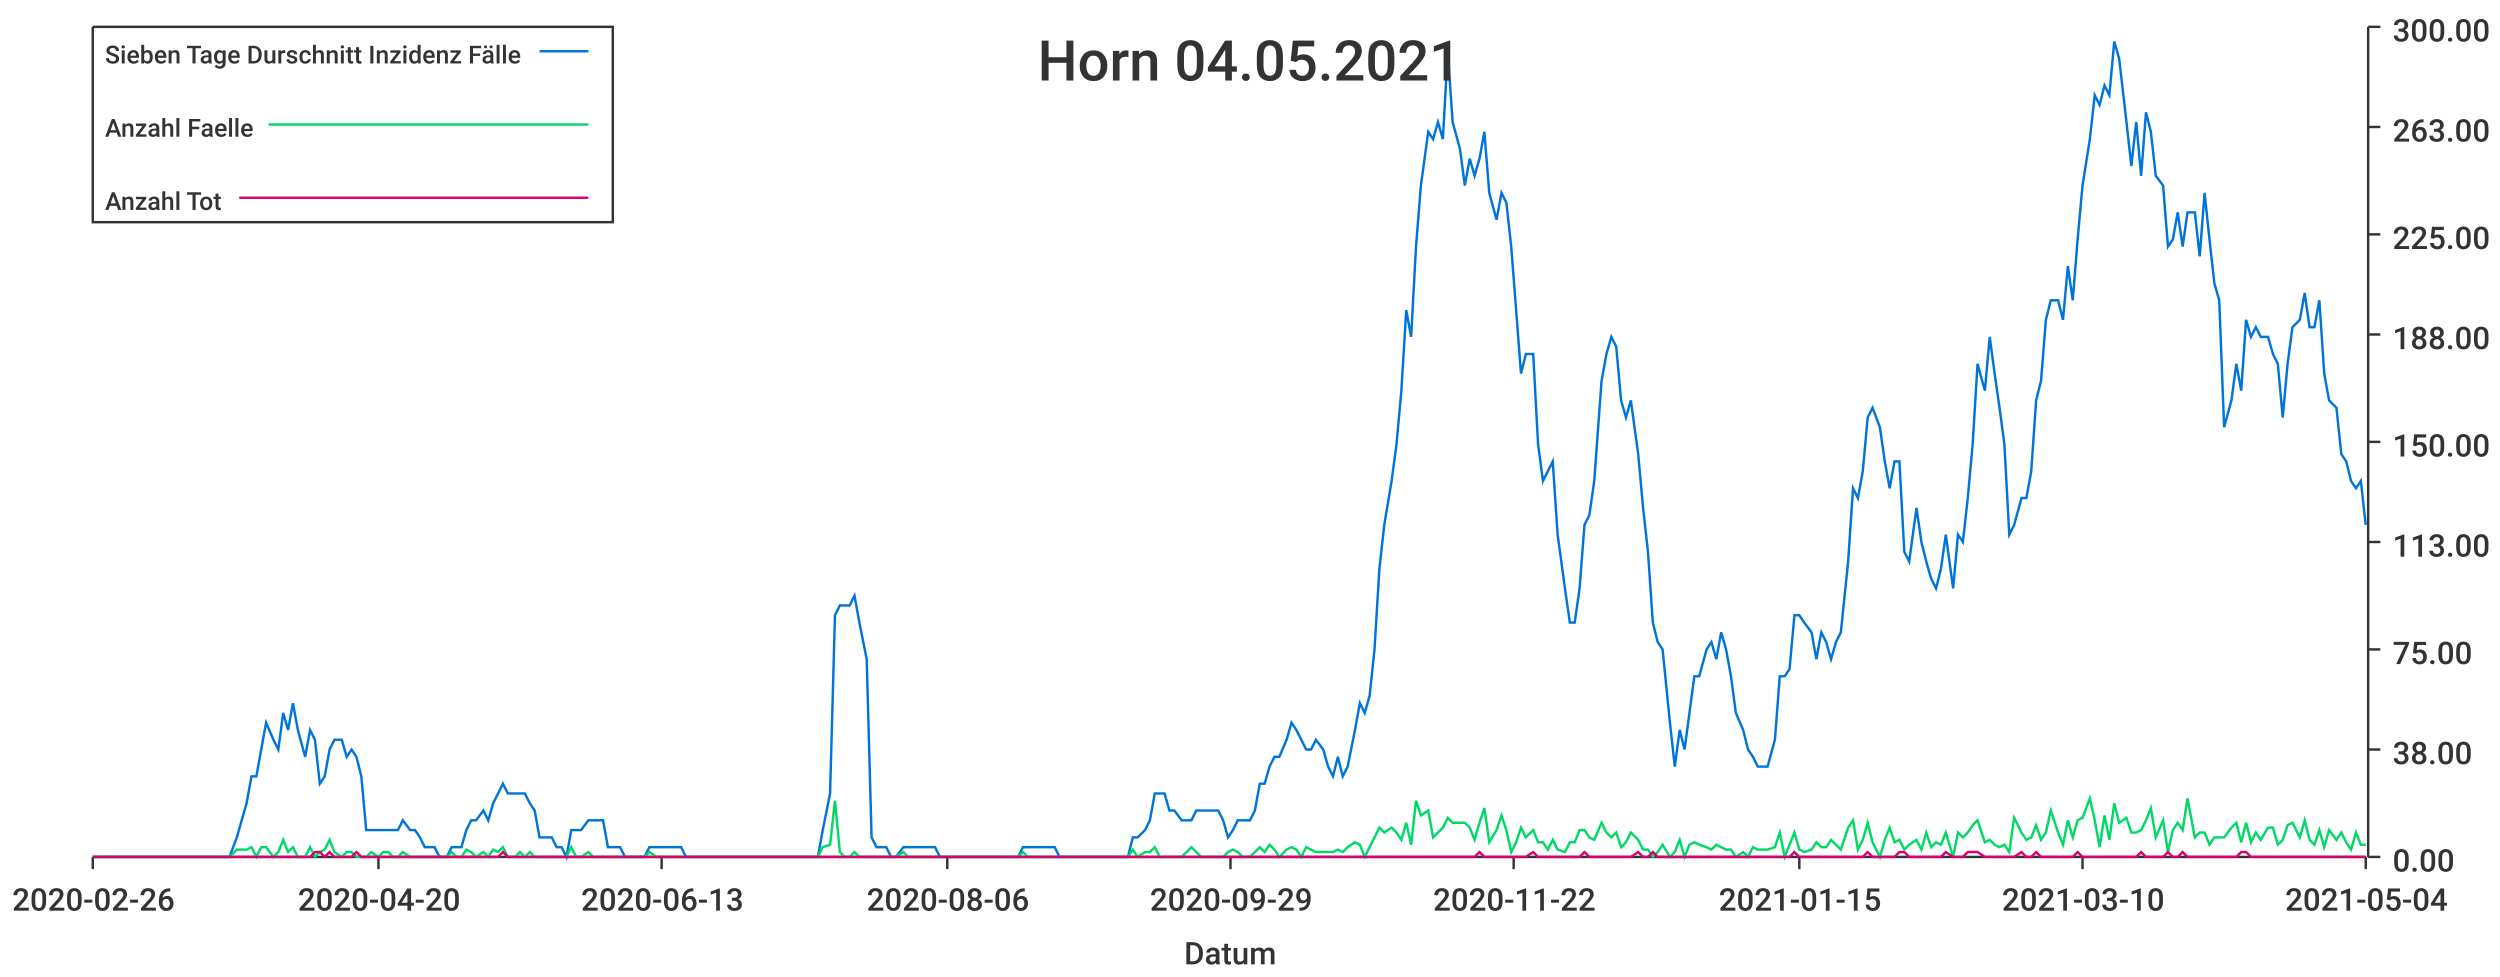
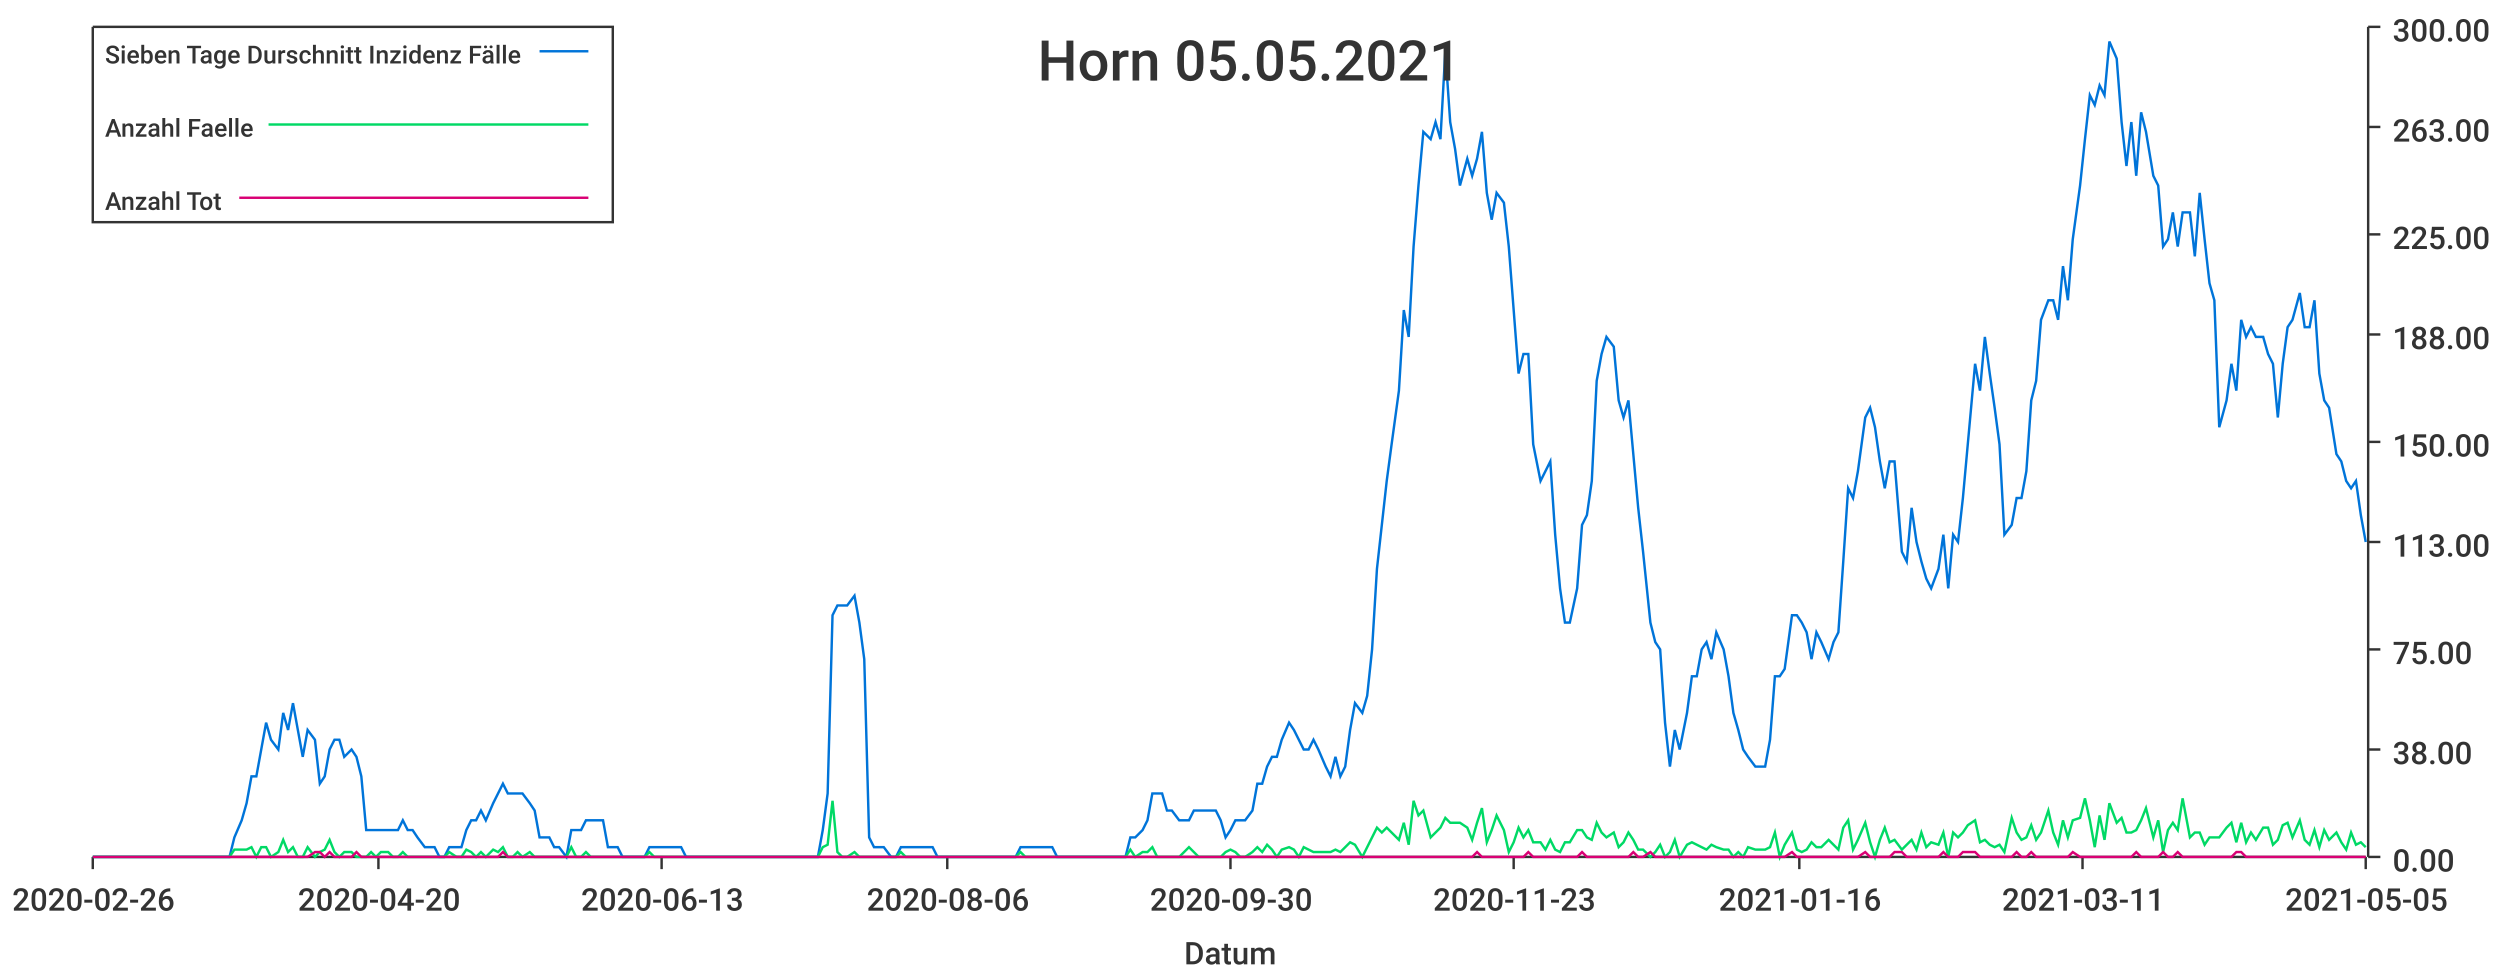
<svg xmlns="http://www.w3.org/2000/svg" width="1024" height="400">\n<path d="M 0 0 L 1024 0 L 1024 400 L 0 400 L 0 0" style="stroke-width:0;stroke:rgba(255,255,255,1.0);fill:rgba(255,255,255,1.0)" />
  <path d="M 38 11 L 969 11 L 969 351 L 38 351 L 38 11" style="stroke-width:0;stroke:rgba(255,255,255,1.0);fill:rgba(255,255,255,1.0)" />
  <path d="M 38 351 L 969 351" style="stroke-width:1;stroke:rgba(51,51,51,1.0);fill:none" />
  <path d="M 38 351 L 38 356" style="stroke-width:1;stroke:rgba(51,51,51,1.0);fill:none" />
  <text x="5" y="373" style="stroke-width:0;stroke:none;fill:rgba(51,51,51,1.0);font-size:12.8px;font-family:'Roboto Medium',sans-serif">2020-02-26</text>
  <path d="M 155 351 L 155 356" style="stroke-width:1;stroke:rgba(51,51,51,1.0);fill:none" />
  <text x="122" y="373" style="stroke-width:0;stroke:none;fill:rgba(51,51,51,1.0);font-size:12.8px;font-family:'Roboto Medium',sans-serif">2020-04-20</text>
  <path d="M 271 351 L 271 356" style="stroke-width:1;stroke:rgba(51,51,51,1.0);fill:none" />
  <text x="238" y="373" style="stroke-width:0;stroke:none;fill:rgba(51,51,51,1.0);font-size:12.8px;font-family:'Roboto Medium',sans-serif">2020-06-13</text>
  <path d="M 388 351 L 388 356" style="stroke-width:1;stroke:rgba(51,51,51,1.0);fill:none" />
  <text x="355" y="373" style="stroke-width:0;stroke:none;fill:rgba(51,51,51,1.0);font-size:12.8px;font-family:'Roboto Medium',sans-serif">2020-08-06</text>
  <path d="M 504 351 L 504 356" style="stroke-width:1;stroke:rgba(51,51,51,1.0);fill:none" />
-   <text x="471" y="373" style="stroke-width:0;stroke:none;fill:rgba(51,51,51,1.0);font-size:12.8px;font-family:'Roboto Medium',sans-serif">2020-09-29</text>
+   <text x="471" y="373" style="stroke-width:0;stroke:none;fill:rgba(51,51,51,1.0);font-size:12.8px;font-family:'Roboto Medium',sans-serif">2020-09-30</text>
  <path d="M 620 351 L 620 356" style="stroke-width:1;stroke:rgba(51,51,51,1.0);fill:none" />
-   <text x="587" y="373" style="stroke-width:0;stroke:none;fill:rgba(51,51,51,1.0);font-size:12.8px;font-family:'Roboto Medium',sans-serif">2020-11-22</text>
+   <text x="587" y="373" style="stroke-width:0;stroke:none;fill:rgba(51,51,51,1.0);font-size:12.8px;font-family:'Roboto Medium',sans-serif">2020-11-23</text>
  <path d="M 737 351 L 737 356" style="stroke-width:1;stroke:rgba(51,51,51,1.0);fill:none" />
-   <text x="704" y="373" style="stroke-width:0;stroke:none;fill:rgba(51,51,51,1.0);font-size:12.8px;font-family:'Roboto Medium',sans-serif">2021-01-15</text>
+   <text x="704" y="373" style="stroke-width:0;stroke:none;fill:rgba(51,51,51,1.0);font-size:12.8px;font-family:'Roboto Medium',sans-serif">2021-01-16</text>
  <path d="M 853 351 L 853 356" style="stroke-width:1;stroke:rgba(51,51,51,1.0);fill:none" />
-   <text x="820" y="373" style="stroke-width:0;stroke:none;fill:rgba(51,51,51,1.0);font-size:12.8px;font-family:'Roboto Medium',sans-serif">2021-03-10</text>
+   <text x="820" y="373" style="stroke-width:0;stroke:none;fill:rgba(51,51,51,1.0);font-size:12.8px;font-family:'Roboto Medium',sans-serif">2021-03-11</text>
  <path d="M 969 351 L 969 356" style="stroke-width:1;stroke:rgba(51,51,51,1.0);fill:none" />
-   <text x="936" y="373" style="stroke-width:0;stroke:none;fill:rgba(51,51,51,1.0);font-size:12.8px;font-family:'Roboto Medium',sans-serif">2021-05-04</text>
+   <text x="936" y="373" style="stroke-width:0;stroke:none;fill:rgba(51,51,51,1.0);font-size:12.8px;font-family:'Roboto Medium',sans-serif">2021-05-05</text>
  <text x="485" y="395" style="stroke-width:0;stroke:none;fill:rgba(51,51,51,1.0);font-size:12.8px;font-family:'Roboto Medium',sans-serif">Datum</text>
  <path d="M 970 351 L 970 11" style="stroke-width:1;stroke:rgba(51,51,51,1.0);fill:none" />
  <path d="M 970 351 L 975 351" style="stroke-width:1;stroke:rgba(51,51,51,1.0);fill:none" />
  <text x="980" y="357" style="stroke-width:0;stroke:none;fill:rgba(51,51,51,1.0);font-size:12.8px;font-family:'Roboto Medium',sans-serif">0.00</text>
  <path d="M 970 307 L 975 307" style="stroke-width:1;stroke:rgba(51,51,51,1.0);fill:none" />
  <text x="980" y="313" style="stroke-width:0;stroke:none;fill:rgba(51,51,51,1.0);font-size:12.8px;font-family:'Roboto Medium',sans-serif">38.00</text>
  <path d="M 970 266 L 975 266" style="stroke-width:1;stroke:rgba(51,51,51,1.0);fill:none" />
  <text x="980" y="272" style="stroke-width:0;stroke:none;fill:rgba(51,51,51,1.0);font-size:12.8px;font-family:'Roboto Medium',sans-serif">75.00</text>
  <path d="M 970 222 L 975 222" style="stroke-width:1;stroke:rgba(51,51,51,1.0);fill:none" />
  <text x="980" y="228" style="stroke-width:0;stroke:none;fill:rgba(51,51,51,1.0);font-size:12.8px;font-family:'Roboto Medium',sans-serif">113.00</text>
  <path d="M 970 181 L 975 181" style="stroke-width:1;stroke:rgba(51,51,51,1.0);fill:none" />
  <text x="980" y="187" style="stroke-width:0;stroke:none;fill:rgba(51,51,51,1.0);font-size:12.8px;font-family:'Roboto Medium',sans-serif">150.00</text>
  <path d="M 970 137 L 975 137" style="stroke-width:1;stroke:rgba(51,51,51,1.0);fill:none" />
  <text x="980" y="143" style="stroke-width:0;stroke:none;fill:rgba(51,51,51,1.0);font-size:12.8px;font-family:'Roboto Medium',sans-serif">188.00</text>
  <path d="M 970 96 L 975 96" style="stroke-width:1;stroke:rgba(51,51,51,1.0);fill:none" />
  <text x="980" y="102" style="stroke-width:0;stroke:none;fill:rgba(51,51,51,1.0);font-size:12.8px;font-family:'Roboto Medium',sans-serif">225.00</text>
  <path d="M 970 52 L 975 52" style="stroke-width:1;stroke:rgba(51,51,51,1.0);fill:none" />
  <text x="980" y="58" style="stroke-width:0;stroke:none;fill:rgba(51,51,51,1.0);font-size:12.8px;font-family:'Roboto Medium',sans-serif">263.00</text>
  <path d="M 970 11 L 975 11" style="stroke-width:1;stroke:rgba(51,51,51,1.0);fill:none" />
  <text x="980" y="17" style="stroke-width:0;stroke:none;fill:rgba(51,51,51,1.0);font-size:12.8px;font-family:'Roboto Medium',sans-serif">300.00</text>
-   <path d="M 38 351 L 41 351 L 43 351 L 45 351 L 47 351 L 49 351 L 51 351 L 54 351 L 56 351 L 58 351 L 60 351 L 62 351 L 64 351 L 66 351 L 69 351 L 71 351 L 73 351 L 75 351 L 77 351 L 79 351 L 82 351 L 84 351 L 86 351 L 88 351 L 90 351 L 92 351 L 94 351 L 97 343 L 99 336 L 101 329 L 103 318 L 105 318 L 107 307 L 109 296 L 112 303 L 114 307 L 116 292 L 118 299 L 120 288 L 122 299 L 125 310 L 127 299 L 129 303 L 131 321 L 133 318 L 135 307 L 137 303 L 140 303 L 142 310 L 144 307 L 146 310 L 148 318 L 150 340 L 152 340 L 155 340 L 157 340 L 159 340 L 161 340 L 163 340 L 165 336 L 168 340 L 170 340 L 172 343 L 174 347 L 176 347 L 178 347 L 180 351 L 183 351 L 185 347 L 187 347 L 189 347 L 191 340 L 193 336 L 195 336 L 198 332 L 200 336 L 202 329 L 204 325 L 206 321 L 208 325 L 211 325 L 213 325 L 215 325 L 217 329 L 219 332 L 221 343 L 223 343 L 226 343 L 228 347 L 230 347 L 232 351 L 234 340 L 236 340 L 238 340 L 241 336 L 243 336 L 245 336 L 247 336 L 249 347 L 251 347 L 254 347 L 256 351 L 258 351 L 260 351 L 262 351 L 264 351 L 266 347 L 269 347 L 271 347 L 273 347 L 275 347 L 277 347 L 279 347 L 281 351 L 284 351 L 286 351 L 288 351 L 290 351 L 292 351 L 294 351 L 297 351 L 299 351 L 301 351 L 303 351 L 305 351 L 307 351 L 309 351 L 312 351 L 314 351 L 316 351 L 318 351 L 320 351 L 322 351 L 324 351 L 327 351 L 329 351 L 331 351 L 333 351 L 335 351 L 337 340 L 340 325 L 342 252 L 344 248 L 346 248 L 348 248 L 350 244 L 352 255 L 355 270 L 357 343 L 359 347 L 361 347 L 363 347 L 365 351 L 367 351 L 370 347 L 372 347 L 374 347 L 376 347 L 378 347 L 380 347 L 383 347 L 385 351 L 387 351 L 389 351 L 391 351 L 393 351 L 395 351 L 398 351 L 400 351 L 402 351 L 404 351 L 406 351 L 408 351 L 410 351 L 413 351 L 415 351 L 417 351 L 419 347 L 421 347 L 423 347 L 426 347 L 428 347 L 430 347 L 432 347 L 434 351 L 436 351 L 438 351 L 441 351 L 443 351 L 445 351 L 447 351 L 449 351 L 451 351 L 453 351 L 456 351 L 458 351 L 460 351 L 462 351 L 464 343 L 466 343 L 469 340 L 471 336 L 473 325 L 475 325 L 477 325 L 479 332 L 481 332 L 484 336 L 486 336 L 488 336 L 490 332 L 492 332 L 494 332 L 496 332 L 499 332 L 501 336 L 503 343 L 505 340 L 507 336 L 509 336 L 512 336 L 514 332 L 516 321 L 518 321 L 520 314 L 522 310 L 524 310 L 527 303 L 529 296 L 531 299 L 533 303 L 535 307 L 537 307 L 539 303 L 542 307 L 544 314 L 546 318 L 548 310 L 550 318 L 552 314 L 555 299 L 557 288 L 559 292 L 561 285 L 563 266 L 565 233 L 567 215 L 570 197 L 572 182 L 574 160 L 576 127 L 578 138 L 580 101 L 582 76 L 585 54 L 587 57 L 589 50 L 591 57 L 593 21 L 595 50 L 598 61 L 600 76 L 602 65 L 604 72 L 606 65 L 608 54 L 610 79 L 613 90 L 615 79 L 617 83 L 619 101 L 621 127 L 623 153 L 625 145 L 628 145 L 630 182 L 632 197 L 634 193 L 636 189 L 638 219 L 641 241 L 643 255 L 645 255 L 647 241 L 649 215 L 651 211 L 653 197 L 656 156 L 658 145 L 660 138 L 662 142 L 664 164 L 666 171 L 668 164 L 671 186 L 673 208 L 675 226 L 677 255 L 679 263 L 681 266 L 684 296 L 686 314 L 688 299 L 690 307 L 692 292 L 694 277 L 696 277 L 699 266 L 701 263 L 703 270 L 705 259 L 707 266 L 709 277 L 711 292 L 714 299 L 716 307 L 718 310 L 720 314 L 722 314 L 724 314 L 727 303 L 729 277 L 731 277 L 733 274 L 735 252 L 737 252 L 739 255 L 742 259 L 744 270 L 746 259 L 748 263 L 750 270 L 752 263 L 754 259 L 757 230 L 759 200 L 761 204 L 763 193 L 765 171 L 767 167 L 770 175 L 772 189 L 774 200 L 776 189 L 778 189 L 780 226 L 782 230 L 785 208 L 787 222 L 789 230 L 791 237 L 793 241 L 795 233 L 797 219 L 800 241 L 802 219 L 804 222 L 806 204 L 808 182 L 810 149 L 813 160 L 815 138 L 817 153 L 819 167 L 821 182 L 823 219 L 825 215 L 828 204 L 830 204 L 832 193 L 834 164 L 836 156 L 838 131 L 840 123 L 843 123 L 845 131 L 847 109 L 849 123 L 851 98 L 853 76 L 856 57 L 858 39 L 860 43 L 862 35 L 864 39 L 866 17 L 868 24 L 871 50 L 873 68 L 875 50 L 877 72 L 879 46 L 881 54 L 883 72 L 886 76 L 888 101 L 890 98 L 892 87 L 894 101 L 896 87 L 899 87 L 901 105 L 903 79 L 905 98 L 907 116 L 909 123 L 911 175 L 914 164 L 916 149 L 918 160 L 920 131 L 922 138 L 924 134 L 926 138 L 929 138 L 931 145 L 933 149 L 935 171 L 937 149 L 939 134 L 942 131 L 944 120 L 946 134 L 948 134 L 950 123 L 952 153 L 954 164 L 957 167 L 959 186 L 961 189 L 963 197 L 965 200 L 967 197 L 969 215" style="stroke-width:1;stroke:rgba(0,116,217,1.0);fill:none" />
-   <path d="M 38 351 L 41 351 L 43 351 L 45 351 L 47 351 L 49 351 L 51 351 L 54 351 L 56 351 L 58 351 L 60 351 L 62 351 L 64 351 L 66 351 L 69 351 L 71 351 L 73 351 L 75 351 L 77 351 L 79 351 L 82 351 L 84 351 L 86 351 L 88 351 L 90 351 L 92 351 L 94 351 L 97 348 L 99 348 L 101 348 L 103 347 L 105 351 L 107 347 L 109 347 L 112 351 L 114 349 L 116 344 L 118 349 L 120 347 L 122 351 L 125 351 L 127 347 L 129 351 L 131 349 L 133 348 L 135 344 L 137 349 L 140 351 L 142 349 L 144 349 L 146 351 L 148 351 L 150 351 L 152 349 L 155 351 L 157 349 L 159 349 L 161 351 L 163 351 L 165 349 L 168 351 L 170 351 L 172 351 L 174 351 L 176 351 L 178 351 L 180 351 L 183 351 L 185 349 L 187 351 L 189 351 L 191 348 L 193 349 L 195 351 L 198 349 L 200 351 L 202 348 L 204 349 L 206 347 L 208 351 L 211 351 L 213 349 L 215 351 L 217 349 L 219 351 L 221 351 L 223 351 L 226 351 L 228 351 L 230 351 L 232 351 L 234 347 L 236 351 L 238 351 L 241 349 L 243 351 L 245 351 L 247 351 L 249 351 L 251 351 L 254 351 L 256 351 L 258 351 L 260 351 L 262 351 L 264 351 L 266 349 L 269 351 L 271 351 L 273 351 L 275 351 L 277 351 L 279 351 L 281 351 L 284 351 L 286 351 L 288 351 L 290 351 L 292 351 L 294 351 L 297 351 L 299 351 L 301 351 L 303 351 L 305 351 L 307 351 L 309 351 L 312 351 L 314 351 L 316 351 L 318 351 L 320 351 L 322 351 L 324 351 L 327 351 L 329 351 L 331 351 L 333 351 L 335 351 L 337 347 L 340 346 L 342 328 L 344 349 L 346 351 L 348 351 L 350 349 L 352 351 L 355 351 L 357 351 L 359 351 L 361 351 L 363 351 L 365 351 L 367 351 L 370 349 L 372 351 L 374 351 L 376 351 L 378 351 L 380 351 L 383 351 L 385 351 L 387 351 L 389 351 L 391 351 L 393 351 L 395 351 L 398 351 L 400 351 L 402 351 L 404 351 L 406 351 L 408 351 L 410 351 L 413 351 L 415 351 L 417 351 L 419 349 L 421 351 L 423 351 L 426 351 L 428 351 L 430 351 L 432 351 L 434 351 L 436 351 L 438 351 L 441 351 L 443 351 L 445 351 L 447 351 L 449 351 L 451 351 L 453 351 L 456 351 L 458 351 L 460 351 L 462 351 L 464 348 L 466 351 L 469 349 L 471 349 L 473 347 L 475 351 L 477 351 L 479 351 L 481 351 L 484 351 L 486 349 L 488 347 L 490 349 L 492 351 L 494 351 L 496 351 L 499 351 L 501 351 L 503 349 L 505 348 L 507 349 L 509 351 L 512 351 L 514 349 L 516 347 L 518 349 L 520 346 L 522 348 L 524 351 L 527 348 L 529 347 L 531 348 L 533 351 L 535 347 L 537 348 L 539 349 L 542 349 L 544 349 L 546 349 L 548 348 L 550 349 L 552 347 L 555 345 L 557 346 L 559 351 L 561 347 L 563 343 L 565 339 L 567 341 L 570 339 L 572 341 L 574 344 L 576 337 L 578 346 L 580 328 L 582 334 L 585 332 L 587 343 L 589 341 L 591 339 L 593 335 L 595 337 L 598 337 L 600 337 L 602 339 L 604 344 L 606 337 L 608 331 L 610 345 L 613 340 L 615 334 L 617 340 L 619 349 L 621 345 L 623 339 L 625 343 L 628 340 L 630 345 L 632 345 L 634 348 L 636 344 L 638 348 L 641 349 L 643 345 L 645 345 L 647 340 L 649 340 L 651 343 L 653 344 L 656 337 L 658 341 L 660 343 L 662 341 L 664 347 L 666 345 L 668 341 L 671 344 L 673 348 L 675 348 L 677 351 L 679 349 L 681 346 L 684 351 L 686 349 L 688 344 L 690 351 L 692 346 L 694 345 L 696 346 L 699 347 L 701 348 L 703 346 L 705 347 L 707 348 L 709 348 L 711 351 L 714 349 L 716 351 L 718 347 L 720 348 L 722 348 L 724 348 L 727 347 L 729 341 L 731 351 L 733 346 L 735 341 L 737 348 L 739 349 L 742 348 L 744 345 L 746 347 L 748 347 L 750 344 L 752 346 L 754 348 L 757 339 L 759 336 L 761 348 L 763 344 L 765 337 L 767 345 L 770 351 L 772 344 L 774 339 L 776 345 L 778 344 L 780 348 L 782 346 L 785 344 L 787 348 L 789 341 L 791 347 L 793 345 L 795 346 L 797 341 L 800 351 L 802 341 L 804 343 L 806 341 L 808 338 L 810 336 L 813 345 L 815 344 L 817 346 L 819 347 L 821 346 L 823 349 L 825 335 L 828 341 L 830 344 L 832 343 L 834 338 L 836 344 L 838 341 L 840 332 L 843 341 L 845 346 L 847 336 L 849 343 L 851 336 L 853 335 L 856 327 L 858 336 L 860 347 L 862 334 L 864 344 L 866 329 L 868 337 L 871 335 L 873 341 L 875 341 L 877 340 L 879 336 L 881 331 L 883 343 L 886 336 L 888 349 L 890 340 L 892 337 L 894 340 L 896 327 L 899 343 L 901 341 L 903 341 L 905 346 L 907 343 L 909 343 L 911 343 L 914 339 L 916 337 L 918 345 L 920 337 L 922 345 L 924 341 L 926 344 L 929 339 L 931 339 L 933 346 L 935 344 L 937 338 L 939 337 L 942 343 L 944 336 L 946 344 L 948 346 L 950 340 L 952 347 L 954 340 L 957 344 L 959 341 L 961 345 L 963 348 L 965 341 L 967 346 L 969 346" style="stroke-width:1;stroke:rgba(0,217,101,1.0);fill:none" />
-   <path d="M 38 351 L 41 351 L 43 351 L 45 351 L 47 351 L 49 351 L 51 351 L 54 351 L 56 351 L 58 351 L 60 351 L 62 351 L 64 351 L 66 351 L 69 351 L 71 351 L 73 351 L 75 351 L 77 351 L 79 351 L 82 351 L 84 351 L 86 351 L 88 351 L 90 351 L 92 351 L 94 351 L 97 351 L 99 351 L 101 351 L 103 351 L 105 351 L 107 351 L 109 351 L 112 351 L 114 351 L 116 351 L 118 351 L 120 351 L 122 351 L 125 351 L 127 351 L 129 349 L 131 349 L 133 351 L 135 349 L 137 351 L 140 351 L 142 351 L 144 351 L 146 349 L 148 351 L 150 351 L 152 351 L 155 351 L 157 351 L 159 351 L 161 351 L 163 351 L 165 351 L 168 351 L 170 351 L 172 351 L 174 351 L 176 351 L 178 351 L 180 351 L 183 351 L 185 351 L 187 351 L 189 351 L 191 351 L 193 351 L 195 351 L 198 351 L 200 351 L 202 351 L 204 351 L 206 349 L 208 351 L 211 351 L 213 351 L 215 351 L 217 351 L 219 351 L 221 351 L 223 351 L 226 351 L 228 351 L 230 351 L 232 351 L 234 351 L 236 351 L 238 351 L 241 351 L 243 351 L 245 351 L 247 351 L 249 351 L 251 351 L 254 351 L 256 351 L 258 351 L 260 351 L 262 351 L 264 351 L 266 351 L 269 351 L 271 351 L 273 351 L 275 351 L 277 351 L 279 351 L 281 351 L 284 351 L 286 351 L 288 351 L 290 351 L 292 351 L 294 351 L 297 351 L 299 351 L 301 351 L 303 351 L 305 351 L 307 351 L 309 351 L 312 351 L 314 351 L 316 351 L 318 351 L 320 351 L 322 351 L 324 351 L 327 351 L 329 351 L 331 351 L 333 351 L 335 351 L 337 351 L 340 351 L 342 351 L 344 351 L 346 351 L 348 351 L 350 351 L 352 351 L 355 351 L 357 351 L 359 351 L 361 351 L 363 351 L 365 351 L 367 351 L 370 351 L 372 351 L 374 351 L 376 351 L 378 351 L 380 351 L 383 351 L 385 351 L 387 351 L 389 351 L 391 351 L 393 351 L 395 351 L 398 351 L 400 351 L 402 351 L 404 351 L 406 351 L 408 351 L 410 351 L 413 351 L 415 351 L 417 351 L 419 351 L 421 351 L 423 351 L 426 351 L 428 351 L 430 351 L 432 351 L 434 351 L 436 351 L 438 351 L 441 351 L 443 351 L 445 351 L 447 351 L 449 351 L 451 351 L 453 351 L 456 351 L 458 351 L 460 351 L 462 351 L 464 351 L 466 351 L 469 351 L 471 351 L 473 351 L 475 351 L 477 351 L 479 351 L 481 351 L 484 351 L 486 351 L 488 351 L 490 351 L 492 351 L 494 351 L 496 351 L 499 351 L 501 351 L 503 351 L 505 351 L 507 351 L 509 351 L 512 351 L 514 351 L 516 351 L 518 351 L 520 351 L 522 351 L 524 351 L 527 351 L 529 351 L 531 351 L 533 351 L 535 351 L 537 351 L 539 351 L 542 351 L 544 351 L 546 351 L 548 351 L 550 351 L 552 351 L 555 351 L 557 351 L 559 351 L 561 351 L 563 351 L 565 351 L 567 351 L 570 351 L 572 351 L 574 351 L 576 351 L 578 351 L 580 351 L 582 351 L 585 351 L 587 351 L 589 351 L 591 351 L 593 351 L 595 351 L 598 351 L 600 351 L 602 351 L 604 351 L 606 349 L 608 351 L 610 351 L 613 351 L 615 351 L 617 351 L 619 351 L 621 351 L 623 351 L 625 351 L 628 349 L 630 351 L 632 351 L 634 351 L 636 351 L 638 351 L 641 351 L 643 351 L 645 351 L 647 351 L 649 349 L 651 351 L 653 351 L 656 351 L 658 351 L 660 351 L 662 351 L 664 351 L 666 351 L 668 351 L 671 349 L 673 351 L 675 351 L 677 349 L 679 351 L 681 351 L 684 351 L 686 351 L 688 351 L 690 351 L 692 351 L 694 351 L 696 351 L 699 351 L 701 351 L 703 351 L 705 351 L 707 351 L 709 351 L 711 351 L 714 351 L 716 351 L 718 351 L 720 351 L 722 351 L 724 351 L 727 351 L 729 351 L 731 351 L 733 351 L 735 349 L 737 351 L 739 351 L 742 351 L 744 351 L 746 351 L 748 351 L 750 351 L 752 351 L 754 351 L 757 351 L 759 351 L 761 351 L 763 351 L 765 349 L 767 351 L 770 351 L 772 351 L 774 351 L 776 351 L 778 349 L 780 349 L 782 351 L 785 351 L 787 351 L 789 351 L 791 351 L 793 351 L 795 351 L 797 349 L 800 351 L 802 351 L 804 351 L 806 349 L 808 349 L 810 349 L 813 351 L 815 351 L 817 351 L 819 351 L 821 351 L 823 351 L 825 351 L 828 349 L 830 351 L 832 351 L 834 349 L 836 351 L 838 351 L 840 351 L 843 351 L 845 351 L 847 351 L 849 351 L 851 349 L 853 351 L 856 351 L 858 351 L 860 351 L 862 351 L 864 351 L 866 351 L 868 351 L 871 351 L 873 351 L 875 351 L 877 349 L 879 351 L 881 351 L 883 351 L 886 351 L 888 349 L 890 351 L 892 351 L 894 349 L 896 351 L 899 351 L 901 351 L 903 351 L 905 351 L 907 351 L 909 351 L 911 351 L 914 351 L 916 351 L 918 349 L 920 349 L 922 351 L 924 351 L 926 351 L 929 351 L 931 351 L 933 351 L 935 351 L 937 351 L 939 351 L 942 351 L 944 351 L 946 351 L 948 351 L 950 351 L 952 351 L 954 351 L 957 351 L 959 351 L 961 351 L 963 351 L 965 351 L 967 351 L 969 351" style="stroke-width:1;stroke:rgba(217,0,116,1.0);fill:none" />
-   <text x="425" y="33" style="stroke-width:0;stroke:none;fill:rgba(51,51,51,1.0);font-size:23.0px;font-family:'Roboto Medium',sans-serif">Horn 04.05.2021</text>
+   <path d="M 38 351 L 41 351 L 43 351 L 45 351 L 47 351 L 49 351 L 51 351 L 54 351 L 56 351 L 58 351 L 60 351 L 62 351 L 64 351 L 66 351 L 69 351 L 71 351 L 73 351 L 75 351 L 77 351 L 79 351 L 81 351 L 84 351 L 86 351 L 88 351 L 90 351 L 92 351 L 94 351 L 96 343 L 99 336 L 101 329 L 103 318 L 105 318 L 107 307 L 109 296 L 111 303 L 114 307 L 116 292 L 118 299 L 120 288 L 122 299 L 124 310 L 126 299 L 129 303 L 131 321 L 133 318 L 135 307 L 137 303 L 139 303 L 141 310 L 144 307 L 146 310 L 148 318 L 150 340 L 152 340 L 154 340 L 156 340 L 159 340 L 161 340 L 163 340 L 165 336 L 167 340 L 169 340 L 171 343 L 174 347 L 176 347 L 178 347 L 180 351 L 182 351 L 184 347 L 187 347 L 189 347 L 191 340 L 193 336 L 195 336 L 197 332 L 199 336 L 202 329 L 204 325 L 206 321 L 208 325 L 210 325 L 212 325 L 214 325 L 217 329 L 219 332 L 221 343 L 223 343 L 225 343 L 227 347 L 229 347 L 232 351 L 234 340 L 236 340 L 238 340 L 240 336 L 242 336 L 244 336 L 247 336 L 249 347 L 251 347 L 253 347 L 255 351 L 257 351 L 259 351 L 262 351 L 264 351 L 266 347 L 268 347 L 270 347 L 272 347 L 274 347 L 277 347 L 279 347 L 281 351 L 283 351 L 285 351 L 287 351 L 289 351 L 292 351 L 294 351 L 296 351 L 298 351 L 300 351 L 302 351 L 304 351 L 307 351 L 309 351 L 311 351 L 313 351 L 315 351 L 317 351 L 320 351 L 322 351 L 324 351 L 326 351 L 328 351 L 330 351 L 332 351 L 335 351 L 337 340 L 339 325 L 341 252 L 343 248 L 345 248 L 347 248 L 350 244 L 352 255 L 354 270 L 356 343 L 358 347 L 360 347 L 362 347 L 365 351 L 367 351 L 369 347 L 371 347 L 373 347 L 375 347 L 377 347 L 380 347 L 382 347 L 384 351 L 386 351 L 388 351 L 390 351 L 392 351 L 395 351 L 397 351 L 399 351 L 401 351 L 403 351 L 405 351 L 407 351 L 410 351 L 412 351 L 414 351 L 416 351 L 418 347 L 420 347 L 422 347 L 425 347 L 427 347 L 429 347 L 431 347 L 433 351 L 435 351 L 437 351 L 440 351 L 442 351 L 444 351 L 446 351 L 448 351 L 450 351 L 453 351 L 455 351 L 457 351 L 459 351 L 461 351 L 463 343 L 465 343 L 468 340 L 470 336 L 472 325 L 474 325 L 476 325 L 478 332 L 480 332 L 483 336 L 485 336 L 487 336 L 489 332 L 491 332 L 493 332 L 495 332 L 498 332 L 500 336 L 502 343 L 504 340 L 506 336 L 508 336 L 510 336 L 513 332 L 515 321 L 517 321 L 519 314 L 521 310 L 523 310 L 525 303 L 528 296 L 530 299 L 532 303 L 534 307 L 536 307 L 538 303 L 540 307 L 543 314 L 545 318 L 547 310 L 549 318 L 551 314 L 553 299 L 555 288 L 558 292 L 560 285 L 562 266 L 564 233 L 566 215 L 568 197 L 570 182 L 573 160 L 575 127 L 577 138 L 579 101 L 581 76 L 583 54 L 586 57 L 588 50 L 590 57 L 592 21 L 594 50 L 596 61 L 598 76 L 601 65 L 603 72 L 605 65 L 607 54 L 609 79 L 611 90 L 613 79 L 616 83 L 618 101 L 620 127 L 622 153 L 624 145 L 626 145 L 628 182 L 631 197 L 633 193 L 635 189 L 637 219 L 639 241 L 641 255 L 643 255 L 646 241 L 648 215 L 650 211 L 652 197 L 654 156 L 656 145 L 658 138 L 661 142 L 663 164 L 665 171 L 667 164 L 669 186 L 671 208 L 673 226 L 676 255 L 678 263 L 680 266 L 682 296 L 684 314 L 686 299 L 688 307 L 691 292 L 693 277 L 695 277 L 697 266 L 699 263 L 701 270 L 703 259 L 706 266 L 708 277 L 710 292 L 712 299 L 714 307 L 716 310 L 719 314 L 721 314 L 723 314 L 725 303 L 727 277 L 729 277 L 731 274 L 734 252 L 736 252 L 738 255 L 740 259 L 742 270 L 744 259 L 746 263 L 749 270 L 751 263 L 753 259 L 755 230 L 757 200 L 759 204 L 761 193 L 764 171 L 766 167 L 768 175 L 770 189 L 772 200 L 774 189 L 776 189 L 779 226 L 781 230 L 783 208 L 785 222 L 787 230 L 789 237 L 791 241 L 794 233 L 796 219 L 798 241 L 800 219 L 802 222 L 804 204 L 806 182 L 809 149 L 811 160 L 813 138 L 815 153 L 817 167 L 819 182 L 821 219 L 824 215 L 826 204 L 828 204 L 830 193 L 832 164 L 834 156 L 836 131 L 839 123 L 841 123 L 843 131 L 845 109 L 847 123 L 849 98 L 852 76 L 854 57 L 856 39 L 858 43 L 860 35 L 862 39 L 864 17 L 867 24 L 869 50 L 871 68 L 873 50 L 875 72 L 877 46 L 879 54 L 882 72 L 884 76 L 886 101 L 888 98 L 890 87 L 892 101 L 894 87 L 897 87 L 899 105 L 901 79 L 903 98 L 905 116 L 907 123 L 909 175 L 912 164 L 914 149 L 916 160 L 918 131 L 920 138 L 922 134 L 924 138 L 927 138 L 929 145 L 931 149 L 933 171 L 935 149 L 937 134 L 939 131 L 942 120 L 944 134 L 946 134 L 948 123 L 950 153 L 952 164 L 954 167 L 957 186 L 959 189 L 961 197 L 963 200 L 965 197 L 967 211 L 969 222" style="stroke-width:1;stroke:rgba(0,116,217,1.0);fill:none" />
+   <path d="M 38 351 L 41 351 L 43 351 L 45 351 L 47 351 L 49 351 L 51 351 L 54 351 L 56 351 L 58 351 L 60 351 L 62 351 L 64 351 L 66 351 L 69 351 L 71 351 L 73 351 L 75 351 L 77 351 L 79 351 L 81 351 L 84 351 L 86 351 L 88 351 L 90 351 L 92 351 L 94 351 L 96 348 L 99 348 L 101 348 L 103 347 L 105 351 L 107 347 L 109 347 L 111 351 L 114 349 L 116 344 L 118 349 L 120 347 L 122 351 L 124 351 L 126 347 L 129 351 L 131 349 L 133 348 L 135 344 L 137 349 L 139 351 L 141 349 L 144 349 L 146 351 L 148 351 L 150 351 L 152 349 L 154 351 L 156 349 L 159 349 L 161 351 L 163 351 L 165 349 L 167 351 L 169 351 L 171 351 L 174 351 L 176 351 L 178 351 L 180 351 L 182 351 L 184 349 L 187 351 L 189 351 L 191 348 L 193 349 L 195 351 L 197 349 L 199 351 L 202 348 L 204 349 L 206 347 L 208 351 L 210 351 L 212 349 L 214 351 L 217 349 L 219 351 L 221 351 L 223 351 L 225 351 L 227 351 L 229 351 L 232 351 L 234 347 L 236 351 L 238 351 L 240 349 L 242 351 L 244 351 L 247 351 L 249 351 L 251 351 L 253 351 L 255 351 L 257 351 L 259 351 L 262 351 L 264 351 L 266 349 L 268 351 L 270 351 L 272 351 L 274 351 L 277 351 L 279 351 L 281 351 L 283 351 L 285 351 L 287 351 L 289 351 L 292 351 L 294 351 L 296 351 L 298 351 L 300 351 L 302 351 L 304 351 L 307 351 L 309 351 L 311 351 L 313 351 L 315 351 L 317 351 L 320 351 L 322 351 L 324 351 L 326 351 L 328 351 L 330 351 L 332 351 L 335 351 L 337 347 L 339 346 L 341 328 L 343 349 L 345 351 L 347 351 L 350 349 L 352 351 L 354 351 L 356 351 L 358 351 L 360 351 L 362 351 L 365 351 L 367 351 L 369 349 L 371 351 L 373 351 L 375 351 L 377 351 L 380 351 L 382 351 L 384 351 L 386 351 L 388 351 L 390 351 L 392 351 L 395 351 L 397 351 L 399 351 L 401 351 L 403 351 L 405 351 L 407 351 L 410 351 L 412 351 L 414 351 L 416 351 L 418 349 L 420 351 L 422 351 L 425 351 L 427 351 L 429 351 L 431 351 L 433 351 L 435 351 L 437 351 L 440 351 L 442 351 L 444 351 L 446 351 L 448 351 L 450 351 L 453 351 L 455 351 L 457 351 L 459 351 L 461 351 L 463 348 L 465 351 L 468 349 L 470 349 L 472 347 L 474 351 L 476 351 L 478 351 L 480 351 L 483 351 L 485 349 L 487 347 L 489 349 L 491 351 L 493 351 L 495 351 L 498 351 L 500 351 L 502 349 L 504 348 L 506 349 L 508 351 L 510 351 L 513 349 L 515 347 L 517 349 L 519 346 L 521 348 L 523 351 L 525 348 L 528 347 L 530 348 L 532 351 L 534 347 L 536 348 L 538 349 L 540 349 L 543 349 L 545 349 L 547 348 L 549 349 L 551 347 L 553 345 L 555 346 L 558 351 L 560 347 L 562 343 L 564 339 L 566 341 L 568 339 L 570 341 L 573 344 L 575 337 L 577 346 L 579 328 L 581 334 L 583 332 L 586 343 L 588 341 L 590 339 L 592 335 L 594 337 L 596 337 L 598 337 L 601 339 L 603 344 L 605 337 L 607 331 L 609 345 L 611 340 L 613 334 L 616 340 L 618 349 L 620 345 L 622 339 L 624 343 L 626 340 L 628 345 L 631 345 L 633 348 L 635 344 L 637 348 L 639 349 L 641 345 L 643 345 L 646 340 L 648 340 L 650 343 L 652 344 L 654 337 L 656 341 L 658 343 L 661 341 L 663 347 L 665 345 L 667 341 L 669 344 L 671 348 L 673 348 L 676 351 L 678 349 L 680 346 L 682 351 L 684 349 L 686 344 L 688 351 L 691 346 L 693 345 L 695 346 L 697 347 L 699 348 L 701 346 L 703 347 L 706 348 L 708 348 L 710 351 L 712 349 L 714 351 L 716 347 L 719 348 L 721 348 L 723 348 L 725 347 L 727 341 L 729 351 L 731 346 L 734 341 L 736 348 L 738 349 L 740 348 L 742 345 L 744 347 L 746 347 L 749 344 L 751 346 L 753 348 L 755 339 L 757 336 L 759 348 L 761 344 L 764 337 L 766 345 L 768 351 L 770 344 L 772 339 L 774 345 L 776 344 L 779 348 L 781 346 L 783 344 L 785 348 L 787 341 L 789 347 L 791 345 L 794 346 L 796 341 L 798 351 L 800 341 L 802 343 L 804 341 L 806 338 L 809 336 L 811 345 L 813 344 L 815 346 L 817 347 L 819 346 L 821 349 L 824 335 L 826 341 L 828 344 L 830 343 L 832 338 L 834 344 L 836 341 L 839 332 L 841 341 L 843 346 L 845 336 L 847 343 L 849 336 L 852 335 L 854 327 L 856 336 L 858 347 L 860 334 L 862 344 L 864 329 L 867 337 L 869 335 L 871 341 L 873 341 L 875 340 L 877 336 L 879 331 L 882 343 L 884 336 L 886 349 L 888 340 L 890 337 L 892 340 L 894 327 L 897 343 L 899 341 L 901 341 L 903 346 L 905 343 L 907 343 L 909 343 L 912 339 L 914 337 L 916 345 L 918 337 L 920 345 L 922 341 L 924 344 L 927 339 L 929 339 L 931 346 L 933 344 L 935 338 L 937 337 L 939 343 L 942 336 L 944 344 L 946 346 L 948 340 L 950 347 L 952 340 L 954 344 L 957 341 L 959 345 L 961 348 L 963 341 L 965 346 L 967 345 L 969 347" style="stroke-width:1;stroke:rgba(0,217,101,1.0);fill:none" />
+   <path d="M 38 351 L 41 351 L 43 351 L 45 351 L 47 351 L 49 351 L 51 351 L 54 351 L 56 351 L 58 351 L 60 351 L 62 351 L 64 351 L 66 351 L 69 351 L 71 351 L 73 351 L 75 351 L 77 351 L 79 351 L 81 351 L 84 351 L 86 351 L 88 351 L 90 351 L 92 351 L 94 351 L 96 351 L 99 351 L 101 351 L 103 351 L 105 351 L 107 351 L 109 351 L 111 351 L 114 351 L 116 351 L 118 351 L 120 351 L 122 351 L 124 351 L 126 351 L 129 349 L 131 349 L 133 351 L 135 349 L 137 351 L 139 351 L 141 351 L 144 351 L 146 349 L 148 351 L 150 351 L 152 351 L 154 351 L 156 351 L 159 351 L 161 351 L 163 351 L 165 351 L 167 351 L 169 351 L 171 351 L 174 351 L 176 351 L 178 351 L 180 351 L 182 351 L 184 351 L 187 351 L 189 351 L 191 351 L 193 351 L 195 351 L 197 351 L 199 351 L 202 351 L 204 351 L 206 349 L 208 351 L 210 351 L 212 351 L 214 351 L 217 351 L 219 351 L 221 351 L 223 351 L 225 351 L 227 351 L 229 351 L 232 351 L 234 351 L 236 351 L 238 351 L 240 351 L 242 351 L 244 351 L 247 351 L 249 351 L 251 351 L 253 351 L 255 351 L 257 351 L 259 351 L 262 351 L 264 351 L 266 351 L 268 351 L 270 351 L 272 351 L 274 351 L 277 351 L 279 351 L 281 351 L 283 351 L 285 351 L 287 351 L 289 351 L 292 351 L 294 351 L 296 351 L 298 351 L 300 351 L 302 351 L 304 351 L 307 351 L 309 351 L 311 351 L 313 351 L 315 351 L 317 351 L 320 351 L 322 351 L 324 351 L 326 351 L 328 351 L 330 351 L 332 351 L 335 351 L 337 351 L 339 351 L 341 351 L 343 351 L 345 351 L 347 351 L 350 351 L 352 351 L 354 351 L 356 351 L 358 351 L 360 351 L 362 351 L 365 351 L 367 351 L 369 351 L 371 351 L 373 351 L 375 351 L 377 351 L 380 351 L 382 351 L 384 351 L 386 351 L 388 351 L 390 351 L 392 351 L 395 351 L 397 351 L 399 351 L 401 351 L 403 351 L 405 351 L 407 351 L 410 351 L 412 351 L 414 351 L 416 351 L 418 351 L 420 351 L 422 351 L 425 351 L 427 351 L 429 351 L 431 351 L 433 351 L 435 351 L 437 351 L 440 351 L 442 351 L 444 351 L 446 351 L 448 351 L 450 351 L 453 351 L 455 351 L 457 351 L 459 351 L 461 351 L 463 351 L 465 351 L 468 351 L 470 351 L 472 351 L 474 351 L 476 351 L 478 351 L 480 351 L 483 351 L 485 351 L 487 351 L 489 351 L 491 351 L 493 351 L 495 351 L 498 351 L 500 351 L 502 351 L 504 351 L 506 351 L 508 351 L 510 351 L 513 351 L 515 351 L 517 351 L 519 351 L 521 351 L 523 351 L 525 351 L 528 351 L 530 351 L 532 351 L 534 351 L 536 351 L 538 351 L 540 351 L 543 351 L 545 351 L 547 351 L 549 351 L 551 351 L 553 351 L 555 351 L 558 351 L 560 351 L 562 351 L 564 351 L 566 351 L 568 351 L 570 351 L 573 351 L 575 351 L 577 351 L 579 351 L 581 351 L 583 351 L 586 351 L 588 351 L 590 351 L 592 351 L 594 351 L 596 351 L 598 351 L 601 351 L 603 351 L 605 349 L 607 351 L 609 351 L 611 351 L 613 351 L 616 351 L 618 351 L 620 351 L 622 351 L 624 351 L 626 349 L 628 351 L 631 351 L 633 351 L 635 351 L 637 351 L 639 351 L 641 351 L 643 351 L 646 351 L 648 349 L 650 351 L 652 351 L 654 351 L 656 351 L 658 351 L 661 351 L 663 351 L 665 351 L 667 351 L 669 349 L 671 351 L 673 351 L 676 349 L 678 351 L 680 351 L 682 351 L 684 351 L 686 351 L 688 351 L 691 351 L 693 351 L 695 351 L 697 351 L 699 351 L 701 351 L 703 351 L 706 351 L 708 351 L 710 351 L 712 351 L 714 351 L 716 351 L 719 351 L 721 351 L 723 351 L 725 351 L 727 351 L 729 351 L 731 351 L 734 349 L 736 351 L 738 351 L 740 351 L 742 351 L 744 351 L 746 351 L 749 351 L 751 351 L 753 351 L 755 351 L 757 351 L 759 351 L 761 351 L 764 349 L 766 351 L 768 351 L 770 351 L 772 351 L 774 351 L 776 349 L 779 349 L 781 351 L 783 351 L 785 351 L 787 351 L 789 351 L 791 351 L 794 351 L 796 349 L 798 351 L 800 351 L 802 351 L 804 349 L 806 349 L 809 349 L 811 351 L 813 351 L 815 351 L 817 351 L 819 351 L 821 351 L 824 351 L 826 349 L 828 351 L 830 351 L 832 349 L 834 351 L 836 351 L 839 351 L 841 351 L 843 351 L 845 351 L 847 351 L 849 349 L 852 351 L 854 351 L 856 351 L 858 351 L 860 351 L 862 351 L 864 351 L 867 351 L 869 351 L 871 351 L 873 351 L 875 349 L 877 351 L 879 351 L 882 351 L 884 351 L 886 349 L 888 351 L 890 351 L 892 349 L 894 351 L 897 351 L 899 351 L 901 351 L 903 351 L 905 351 L 907 351 L 909 351 L 912 351 L 914 351 L 916 349 L 918 349 L 920 351 L 922 351 L 924 351 L 927 351 L 929 351 L 931 351 L 933 351 L 935 351 L 937 351 L 939 351 L 942 351 L 944 351 L 946 351 L 948 351 L 950 351 L 952 351 L 954 351 L 957 351 L 959 351 L 961 351 L 963 351 L 965 351 L 967 351 L 969 351" style="stroke-width:1;stroke:rgba(217,0,116,1.0);fill:none" />
+   <text x="425" y="33" style="stroke-width:0;stroke:none;fill:rgba(51,51,51,1.0);font-size:23.0px;font-family:'Roboto Medium',sans-serif">Horn 05.05.2021</text>
  <path d="M 38 11 L 251 11 L 251 91 L 38 91 L 38 11" style="stroke-width:1;stroke:rgba(51,51,51,1.0);fill:rgba(255,255,255,1.0)" />
  <text x="43" y="26" style="stroke-width:0;stroke:none;fill:rgba(51,51,51,1.0);font-size:10.2px;font-family:'Roboto Medium',sans-serif">Sieben Tage Durschnitt Inzidenz Fälle</text>
  <path d="M 221 21 L 241 21" style="stroke-width:1;stroke:rgba(0,116,217,1.0);fill:none" />
  <text x="43" y="56" style="stroke-width:0;stroke:none;fill:rgba(51,51,51,1.0);font-size:10.2px;font-family:'Roboto Medium',sans-serif">Anzahl Faelle</text>
  <path d="M 110 51 L 241 51" style="stroke-width:1;stroke:rgba(0,217,101,1.0);fill:none" />
  <text x="43" y="86" style="stroke-width:0;stroke:none;fill:rgba(51,51,51,1.0);font-size:10.2px;font-family:'Roboto Medium',sans-serif">Anzahl Tot</text>
  <path d="M 98 81 L 241 81" style="stroke-width:1;stroke:rgba(217,0,116,1.0);fill:none" />
</svg>
